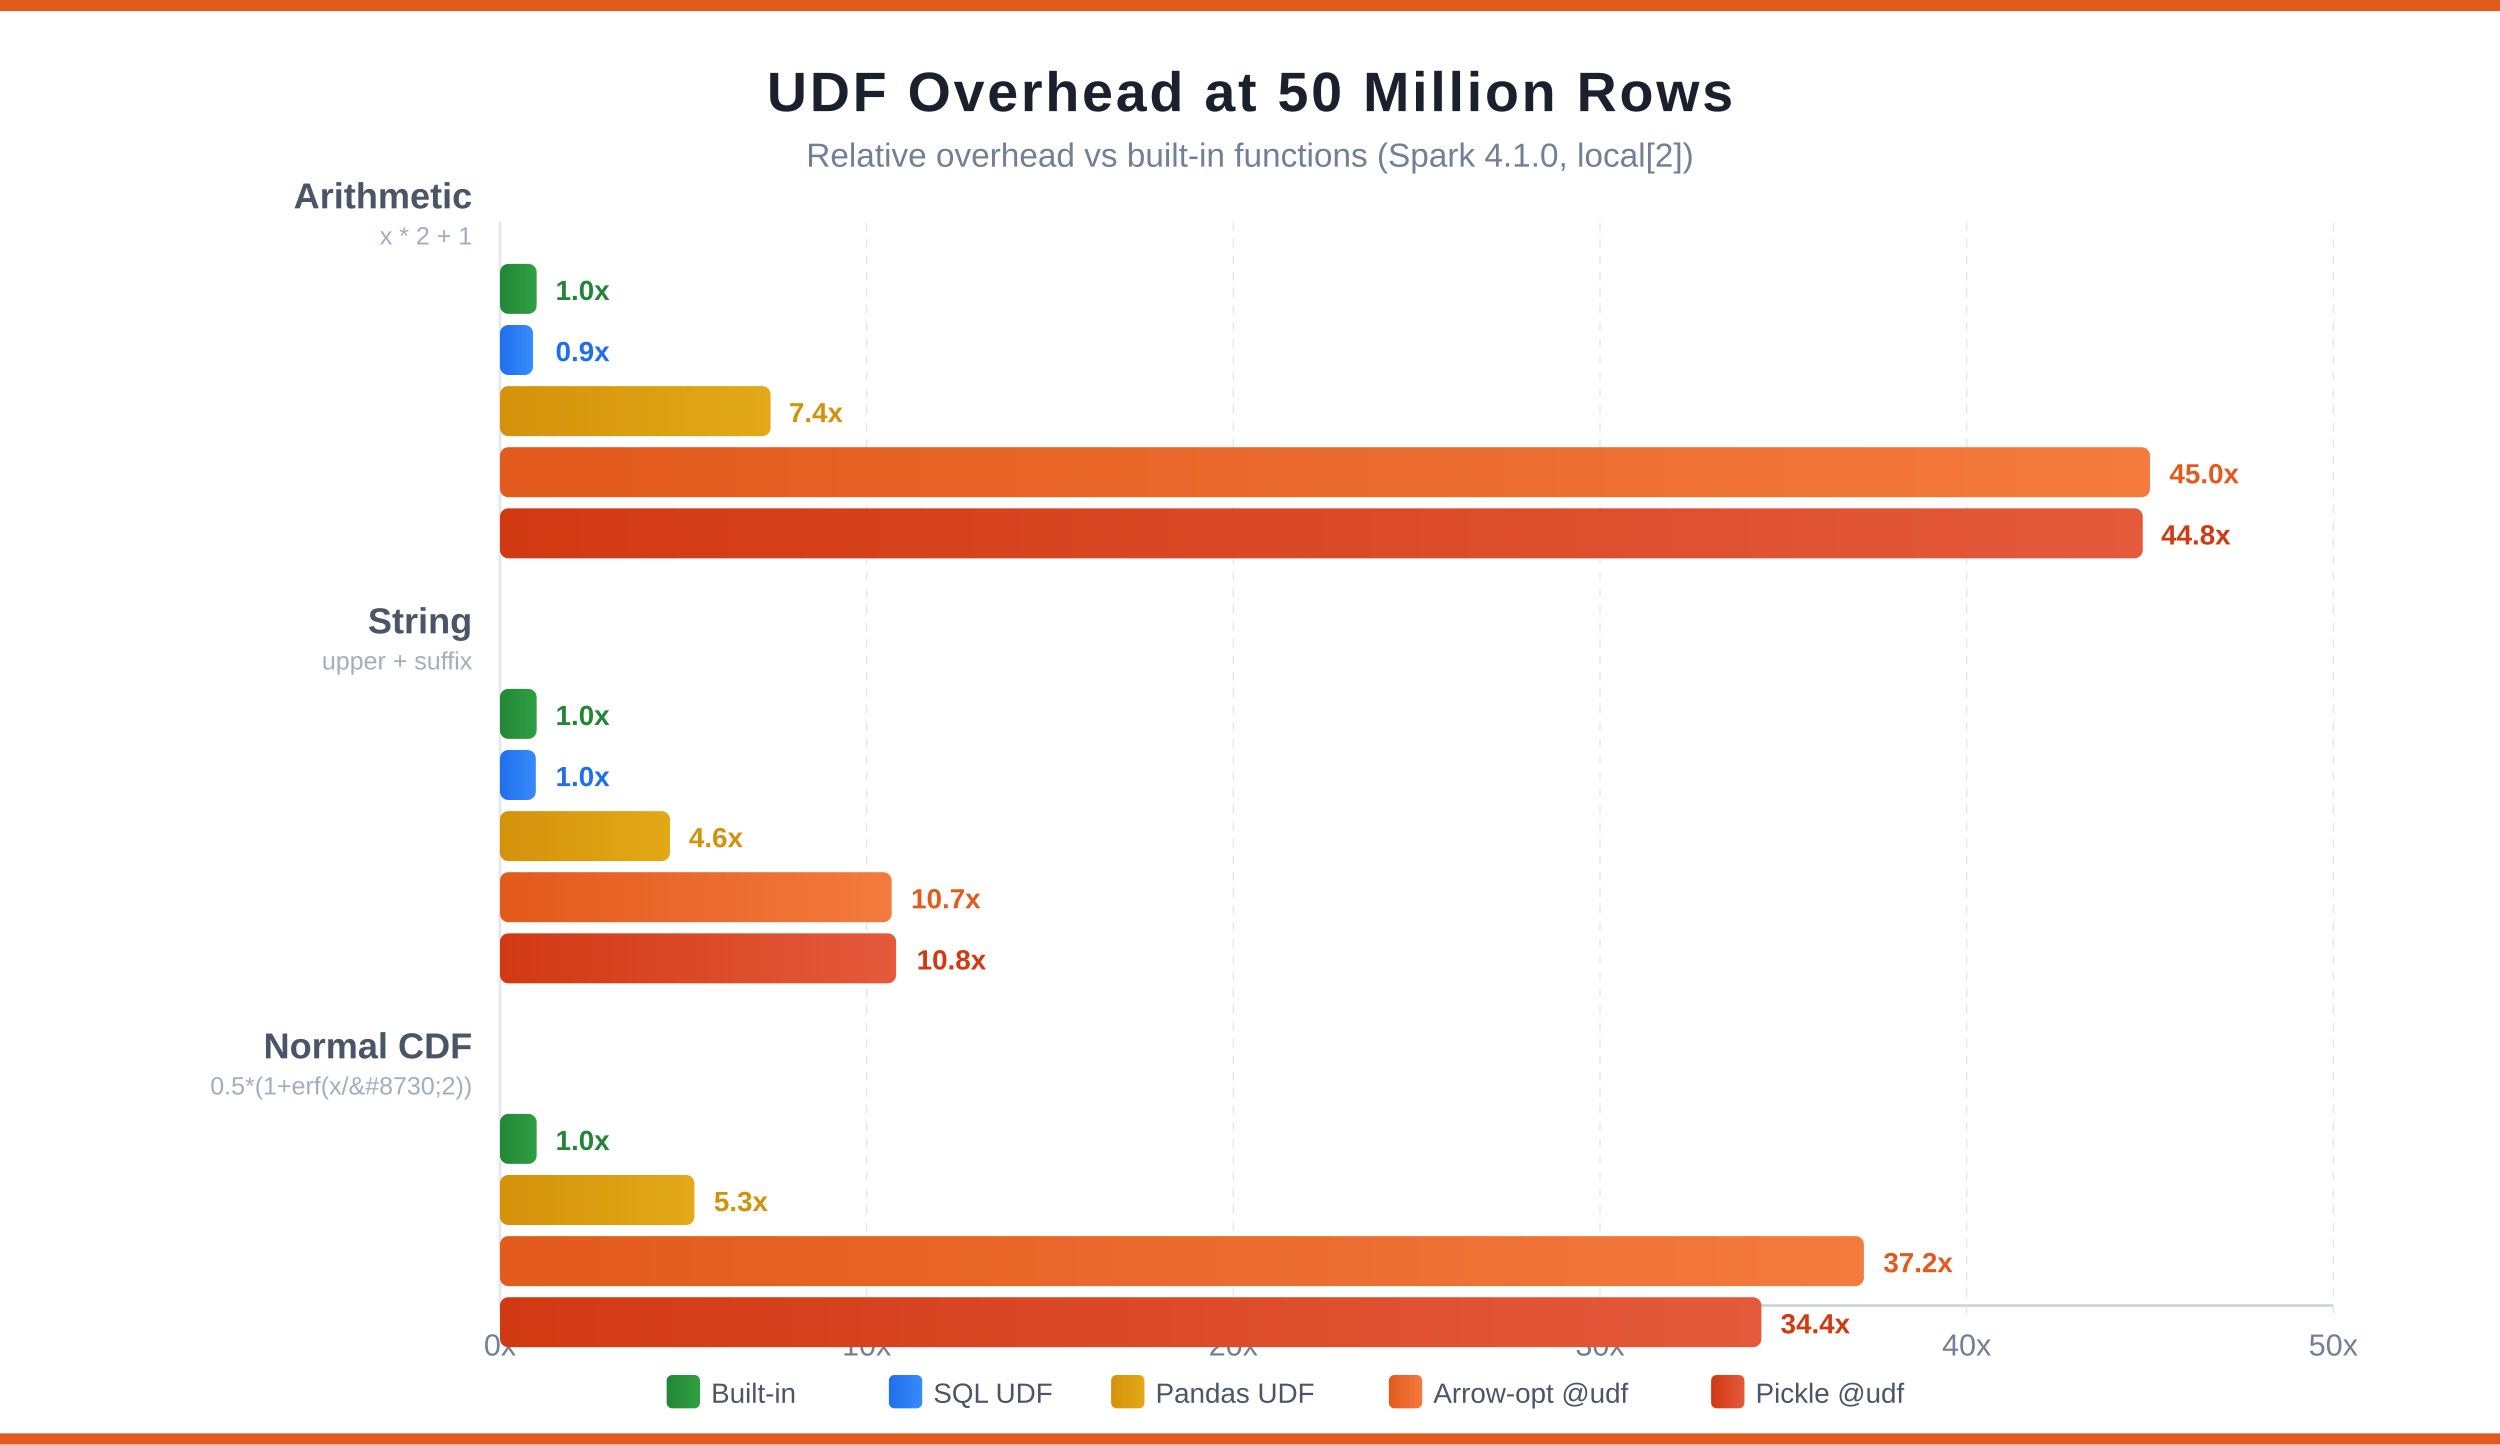
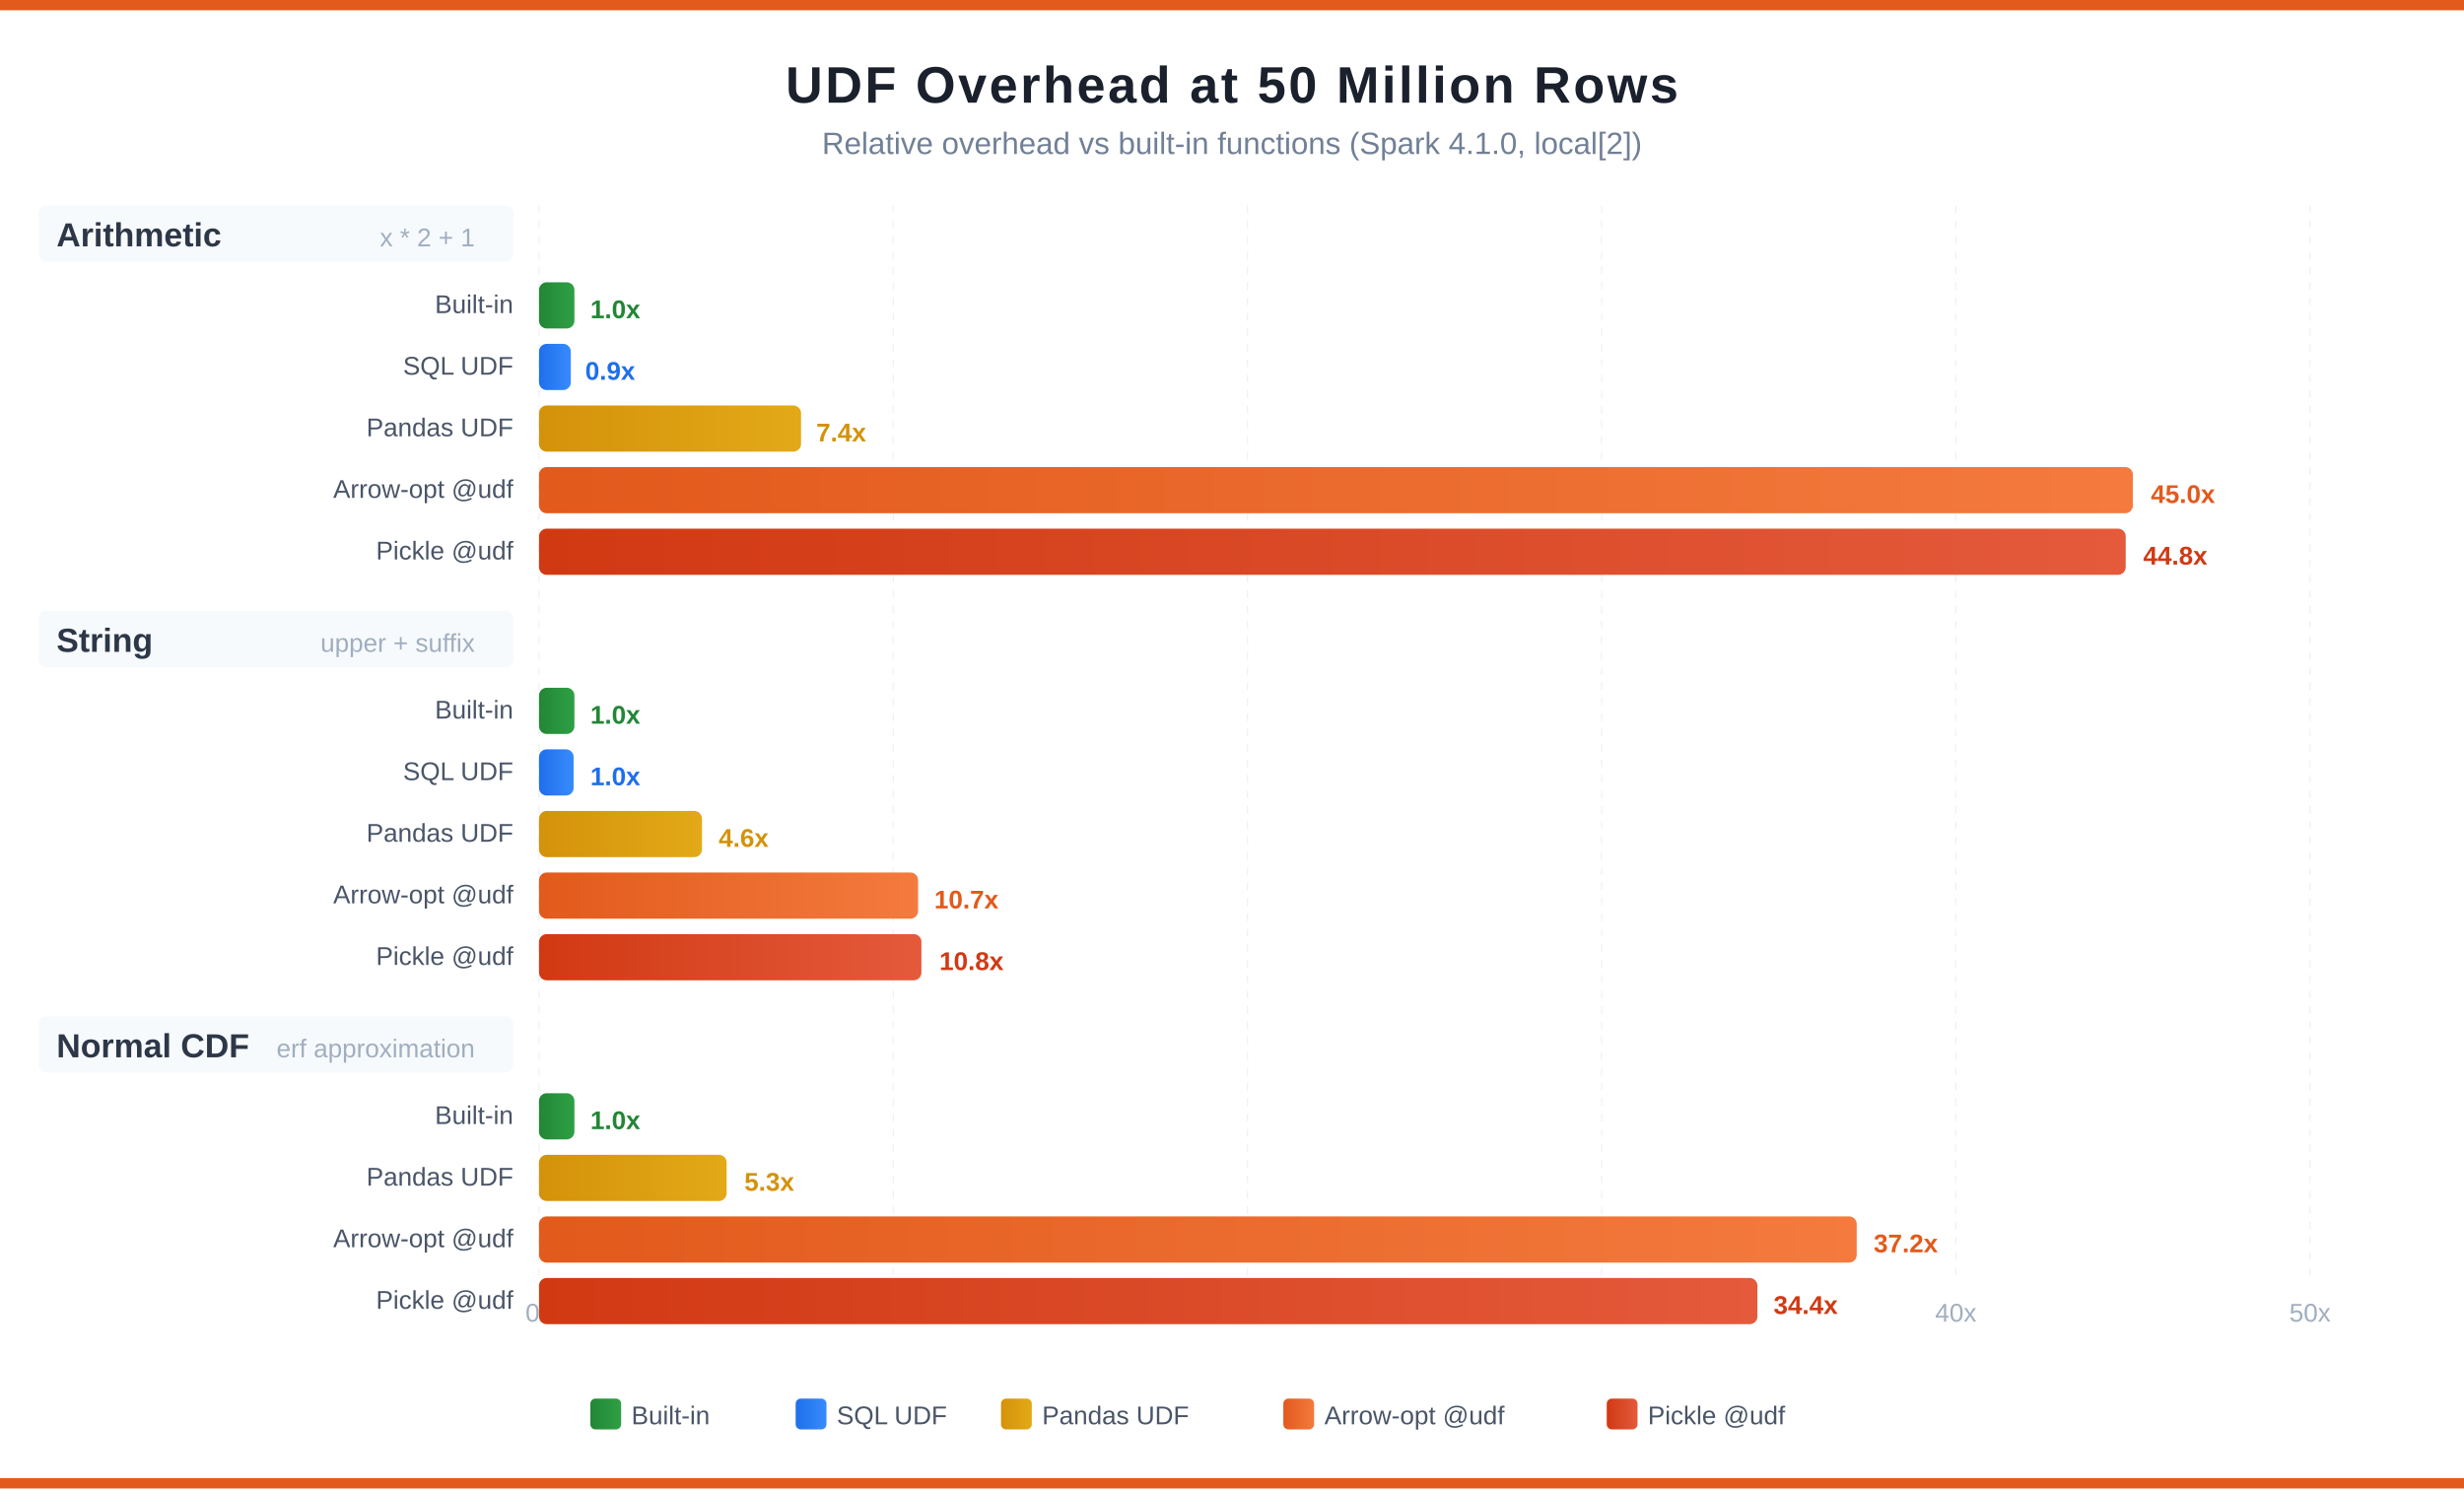
- <svg xmlns="http://www.w3.org/2000/svg" viewBox="0 0 900 520" font-family="'Segoe UI', Arial, Helvetica, sans-serif">
+ <svg xmlns="http://www.w3.org/2000/svg" viewBox="0 0 960 580" font-family="'Segoe UI', Arial, Helvetica, sans-serif">
  <defs>
-     <pattern id="grid" width="50" height="50" patternUnits="userSpaceOnUse">
-       <path d="M 50 0 L 0 0 0 50" fill="none" stroke="#E2E8F0" stroke-width="0.5" opacity="0.3" />
-     </pattern>
    <linearGradient id="g-builtin" x1="0" x2="1" y1="0" y2="0">
      <stop offset="0%" stop-color="#238636" />
      <stop offset="100%" stop-color="#2ea043" />
    </linearGradient>
    <linearGradient id="g-sql" x1="0" x2="1" y1="0" y2="0">
      <stop offset="0%" stop-color="#1f6feb" />
      <stop offset="100%" stop-color="#388bfd" />
    </linearGradient>
    <linearGradient id="g-pandas" x1="0" x2="1" y1="0" y2="0">
      <stop offset="0%" stop-color="#d4920b" />
      <stop offset="100%" stop-color="#e3a917" />
    </linearGradient>
    <linearGradient id="g-arrowopt" x1="0" x2="1" y1="0" y2="0">
      <stop offset="0%" stop-color="#E25A1C" />
      <stop offset="100%" stop-color="#F47A3E" />
    </linearGradient>
    <linearGradient id="g-pickle" x1="0" x2="1" y1="0" y2="0">
      <stop offset="0%" stop-color="#D13913" />
      <stop offset="100%" stop-color="#E45A3B" />
    </linearGradient>
  </defs>
-   <rect width="900" height="520" fill="#FFFFFF" />
-   <rect x="0" y="0" width="900" height="4" fill="#E25A1C" />
-   <text x="450" y="40" font-size="20" fill="#1A202C" text-anchor="middle" font-weight="bold" letter-spacing="1">UDF Overhead at 50 Million Rows</text>
-   <text x="450" y="60" font-size="12" fill="#718096" text-anchor="middle">Relative overhead vs built-in functions (Spark 4.1.0, local[2])</text>
-   <g transform="translate(180, 80)">
-     <line x1="0" y1="0" x2="0" y2="390" stroke="#E2E8F0" stroke-width="1" />
-     <line x1="0" y1="390" x2="660" y2="390" stroke="#CBD5E0" stroke-width="1" />
-     <g font-size="11" fill="#718096" text-anchor="middle">
-       <line x1="0" y1="0" x2="0" y2="395" stroke="#E2E8F0" stroke-width="0.5" stroke-dasharray="3,3" />
-       <text x="0" y="408">0x</text>
-       <line x1="132" y1="0" x2="132" y2="395" stroke="#E2E8F0" stroke-width="0.5" stroke-dasharray="3,3" />
-       <text x="132" y="408">10x</text>
-       <line x1="264" y1="0" x2="264" y2="395" stroke="#E2E8F0" stroke-width="0.5" stroke-dasharray="3,3" />
-       <text x="264" y="408">20x</text>
-       <line x1="396" y1="0" x2="396" y2="395" stroke="#E2E8F0" stroke-width="0.5" stroke-dasharray="3,3" />
-       <text x="396" y="408">30x</text>
-       <line x1="528" y1="0" x2="528" y2="395" stroke="#E2E8F0" stroke-width="0.5" stroke-dasharray="3,3" />
-       <text x="528" y="408">40x</text>
-       <line x1="660" y1="0" x2="660" y2="395" stroke="#E2E8F0" stroke-width="0.5" stroke-dasharray="3,3" />
-       <text x="660" y="408">50x</text>
+   <rect width="960" height="580" fill="#FFFFFF" />
+   <rect x="0" y="0" width="960" height="4" fill="#E25A1C" />
+   <text x="480" y="40" font-size="20" fill="#1A202C" text-anchor="middle" font-weight="bold" letter-spacing="1">UDF Overhead at 50 Million Rows</text>
+   <text x="480" y="60" font-size="12" fill="#718096" text-anchor="middle">Relative overhead vs built-in functions (Spark 4.1.0, local[2])</text>
+   <g transform="translate(0, 80)">
+     <g stroke="#EDF2F7" stroke-width="0.5" stroke-dasharray="3,3">
+       <line x1="210" y1="0" x2="210" y2="420" />
+       <line x1="348" y1="0" x2="348" y2="420" />
+       <line x1="486" y1="0" x2="486" y2="420" />
+       <line x1="624" y1="0" x2="624" y2="420" />
+       <line x1="762" y1="0" x2="762" y2="420" />
+       <line x1="900" y1="0" x2="900" y2="420" />
    </g>
-     <text x="-10" y="-5" font-size="13" fill="#4A5568" font-weight="bold" text-anchor="end">Arithmetic</text>
-     <text x="-10" y="8" font-size="9" fill="#A0AEC0" text-anchor="end">x * 2 + 1</text>
-     <g transform="translate(0, 15)">
-       <rect x="0" y="0" width="13.2" height="18" rx="3" fill="url(#g-builtin)" />
-       <text x="20" y="13" font-size="10" fill="#238636" font-weight="600">1.0x</text>
+     <g font-size="10" fill="#A0AEC0" text-anchor="middle">
+       <text x="210" y="435">0x</text>
+       <text x="348" y="435">10x</text>
+       <text x="486" y="435">20x</text>
+       <text x="624" y="435">30x</text>
+       <text x="762" y="435">40x</text>
+       <text x="900" y="435">50x</text>
    </g>
-     <g transform="translate(0, 37)">
-       <rect x="0" y="0" width="11.9" height="18" rx="3" fill="url(#g-sql)" />
-       <text x="20" y="13" font-size="10" fill="#1f6feb" font-weight="600">0.9x</text>
-     </g>
-     <g transform="translate(0, 59)">
-       <rect x="0" y="0" width="97.4" height="18" rx="3" fill="url(#g-pandas)" />
-       <text x="104" y="13" font-size="10" fill="#d4920b" font-weight="600">7.4x</text>
-     </g>
-     <g transform="translate(0, 81)">
-       <rect x="0" y="0" width="594" height="18" rx="3" fill="url(#g-arrowopt)" />
-       <text x="601" y="13" font-size="10" fill="#E25A1C" font-weight="600">45.0x</text>
-     </g>
-     <g transform="translate(0, 103)">
-       <rect x="0" y="0" width="591.4" height="18" rx="3" fill="url(#g-pickle)" />
-       <text x="598" y="13" font-size="10" fill="#D13913" font-weight="600">44.8x</text>
-     </g>
-     <text x="-10" y="148" font-size="13" fill="#4A5568" font-weight="bold" text-anchor="end">String</text>
-     <text x="-10" y="161" font-size="9" fill="#A0AEC0" text-anchor="end">upper + suffix</text>
-     <g transform="translate(0, 168)">
-       <rect x="0" y="0" width="13.2" height="18" rx="3" fill="url(#g-builtin)" />
-       <text x="20" y="13" font-size="10" fill="#238636" font-weight="600">1.0x</text>
-     </g>
-     <g transform="translate(0, 190)">
-       <rect x="0" y="0" width="12.9" height="18" rx="3" fill="url(#g-sql)" />
-       <text x="20" y="13" font-size="10" fill="#1f6feb" font-weight="600">1.0x</text>
-     </g>
-     <g transform="translate(0, 212)">
-       <rect x="0" y="0" width="61.2" height="18" rx="3" fill="url(#g-pandas)" />
-       <text x="68" y="13" font-size="10" fill="#d4920b" font-weight="600">4.6x</text>
-     </g>
-     <g transform="translate(0, 234)">
-       <rect x="0" y="0" width="141" height="18" rx="3" fill="url(#g-arrowopt)" />
-       <text x="148" y="13" font-size="10" fill="#E25A1C" font-weight="600">10.7x</text>
-     </g>
-     <g transform="translate(0, 256)">
-       <rect x="0" y="0" width="142.6" height="18" rx="3" fill="url(#g-pickle)" />
-       <text x="150" y="13" font-size="10" fill="#D13913" font-weight="600">10.8x</text>
-     </g>
-     <text x="-10" y="301" font-size="13" fill="#4A5568" font-weight="bold" text-anchor="end">Normal CDF</text>
-     <text x="-10" y="314" font-size="9" fill="#A0AEC0" text-anchor="end">0.5*(1+erf(x/&amp;#8730;2))</text>
-     <g transform="translate(0, 321)">
-       <rect x="0" y="0" width="13.2" height="18" rx="3" fill="url(#g-builtin)" />
-       <text x="20" y="13" font-size="10" fill="#238636" font-weight="600">1.0x</text>
-     </g>
-     <g transform="translate(0, 343)">
-       <rect x="0" y="0" width="70" height="18" rx="3" fill="url(#g-pandas)" />
-       <text x="77" y="13" font-size="10" fill="#d4920b" font-weight="600">5.3x</text>
-     </g>
-     <g transform="translate(0, 365)">
-       <rect x="0" y="0" width="491" height="18" rx="3" fill="url(#g-arrowopt)" />
-       <text x="498" y="13" font-size="10" fill="#E25A1C" font-weight="600">37.2x</text>
-     </g>
-     <g transform="translate(0, 387)">
-       <rect x="0" y="0" width="454.1" height="18" rx="3" fill="url(#g-pickle)" />
-       <text x="461" y="13" font-size="10" fill="#D13913" font-weight="600">34.4x</text>
-     </g>
+     <rect x="15" y="0" width="185" height="22" rx="3" fill="#F7FAFC" />
+     <text x="22" y="16" font-size="13" fill="#2D3748" font-weight="bold">Arithmetic</text>
+     <text x="185" y="16" font-size="10" fill="#A0AEC0" text-anchor="end">x * 2 + 1</text>
+     <text x="200" y="42" font-size="10" fill="#4A5568" text-anchor="end">Built-in</text>
+     <rect x="210" y="30" width="13.8" height="18" rx="3" fill="url(#g-builtin)" />
+     <text x="230" y="44" font-size="10" fill="#238636" font-weight="600">1.0x</text>
+     <text x="200" y="66" font-size="10" fill="#4A5568" text-anchor="end">SQL UDF</text>
+     <rect x="210" y="54" width="12.4" height="18" rx="3" fill="url(#g-sql)" />
+     <text x="228" y="68" font-size="10" fill="#1f6feb" font-weight="600">0.9x</text>
+     <text x="200" y="90" font-size="10" fill="#4A5568" text-anchor="end">Pandas UDF</text>
+     <rect x="210" y="78" width="102.1" height="18" rx="3" fill="url(#g-pandas)" />
+     <text x="318" y="92" font-size="10" fill="#d4920b" font-weight="600">7.4x</text>
+     <text x="200" y="114" font-size="10" fill="#4A5568" text-anchor="end">Arrow-opt @udf</text>
+     <rect x="210" y="102" width="621" height="18" rx="3" fill="url(#g-arrowopt)" />
+     <text x="838" y="116" font-size="10" fill="#E25A1C" font-weight="700">45.0x</text>
+     <text x="200" y="138" font-size="10" fill="#4A5568" text-anchor="end">Pickle @udf</text>
+     <rect x="210" y="126" width="618.2" height="18" rx="3" fill="url(#g-pickle)" />
+     <text x="835" y="140" font-size="10" fill="#D13913" font-weight="700">44.8x</text>
+     <rect x="15" y="158" width="185" height="22" rx="3" fill="#F7FAFC" />
+     <text x="22" y="174" font-size="13" fill="#2D3748" font-weight="bold">String</text>
+     <text x="185" y="174" font-size="10" fill="#A0AEC0" text-anchor="end">upper + suffix</text>
+     <text x="200" y="200" font-size="10" fill="#4A5568" text-anchor="end">Built-in</text>
+     <rect x="210" y="188" width="13.8" height="18" rx="3" fill="url(#g-builtin)" />
+     <text x="230" y="202" font-size="10" fill="#238636" font-weight="600">1.0x</text>
+     <text x="200" y="224" font-size="10" fill="#4A5568" text-anchor="end">SQL UDF</text>
+     <rect x="210" y="212" width="13.5" height="18" rx="3" fill="url(#g-sql)" />
+     <text x="230" y="226" font-size="10" fill="#1f6feb" font-weight="600">1.0x</text>
+     <text x="200" y="248" font-size="10" fill="#4A5568" text-anchor="end">Pandas UDF</text>
+     <rect x="210" y="236" width="63.5" height="18" rx="3" fill="url(#g-pandas)" />
+     <text x="280" y="250" font-size="10" fill="#d4920b" font-weight="600">4.6x</text>
+     <text x="200" y="272" font-size="10" fill="#4A5568" text-anchor="end">Arrow-opt @udf</text>
+     <rect x="210" y="260" width="147.7" height="18" rx="3" fill="url(#g-arrowopt)" />
+     <text x="364" y="274" font-size="10" fill="#E25A1C" font-weight="600">10.7x</text>
+     <text x="200" y="296" font-size="10" fill="#4A5568" text-anchor="end">Pickle @udf</text>
+     <rect x="210" y="284" width="149.0" height="18" rx="3" fill="url(#g-pickle)" />
+     <text x="366" y="298" font-size="10" fill="#D13913" font-weight="600">10.8x</text>
+     <rect x="15" y="316" width="185" height="22" rx="3" fill="#F7FAFC" />
+     <text x="22" y="332" font-size="13" fill="#2D3748" font-weight="bold">Normal CDF</text>
+     <text x="185" y="332" font-size="10" fill="#A0AEC0" text-anchor="end">erf approximation</text>
+     <text x="200" y="358" font-size="10" fill="#4A5568" text-anchor="end">Built-in</text>
+     <rect x="210" y="346" width="13.8" height="18" rx="3" fill="url(#g-builtin)" />
+     <text x="230" y="360" font-size="10" fill="#238636" font-weight="600">1.0x</text>
+     <text x="200" y="382" font-size="10" fill="#4A5568" text-anchor="end">Pandas UDF</text>
+     <rect x="210" y="370" width="73.1" height="18" rx="3" fill="url(#g-pandas)" />
+     <text x="290" y="384" font-size="10" fill="#d4920b" font-weight="600">5.3x</text>
+     <text x="200" y="406" font-size="10" fill="#4A5568" text-anchor="end">Arrow-opt @udf</text>
+     <rect x="210" y="394" width="513.4" height="18" rx="3" fill="url(#g-arrowopt)" />
+     <text x="730" y="408" font-size="10" fill="#E25A1C" font-weight="700">37.2x</text>
+     <text x="200" y="430" font-size="10" fill="#4A5568" text-anchor="end">Pickle @udf</text>
+     <rect x="210" y="418" width="474.7" height="18" rx="3" fill="url(#g-pickle)" />
+     <text x="691" y="432" font-size="10" fill="#D13913" font-weight="700">34.4x</text>
  </g>
-   <g transform="translate(240, 495)" font-size="10">
+   <g transform="translate(230, 545)" font-size="10">
    <rect x="0" y="0" width="12" height="12" rx="2" fill="url(#g-builtin)" />
    <text x="16" y="10" fill="#4A5568">Built-in</text>
    <rect x="80" y="0" width="12" height="12" rx="2" fill="url(#g-sql)" />
    <text x="96" y="10" fill="#4A5568">SQL UDF</text>
    <rect x="160" y="0" width="12" height="12" rx="2" fill="url(#g-pandas)" />
    <text x="176" y="10" fill="#4A5568">Pandas UDF</text>
-     <rect x="260" y="0" width="12" height="12" rx="2" fill="url(#g-arrowopt)" />
-     <text x="276" y="10" fill="#4A5568">Arrow-opt @udf</text>
-     <rect x="376" y="0" width="12" height="12" rx="2" fill="url(#g-pickle)" />
-     <text x="392" y="10" fill="#4A5568">Pickle @udf</text>
+     <rect x="270" y="0" width="12" height="12" rx="2" fill="url(#g-arrowopt)" />
+     <text x="286" y="10" fill="#4A5568">Arrow-opt @udf</text>
+     <rect x="396" y="0" width="12" height="12" rx="2" fill="url(#g-pickle)" />
+     <text x="412" y="10" fill="#4A5568">Pickle @udf</text>
  </g>
-   <rect x="0" y="516" width="900" height="4" fill="#E25A1C" />
+   <rect x="0" y="576" width="960" height="4" fill="#E25A1C" />
</svg>
